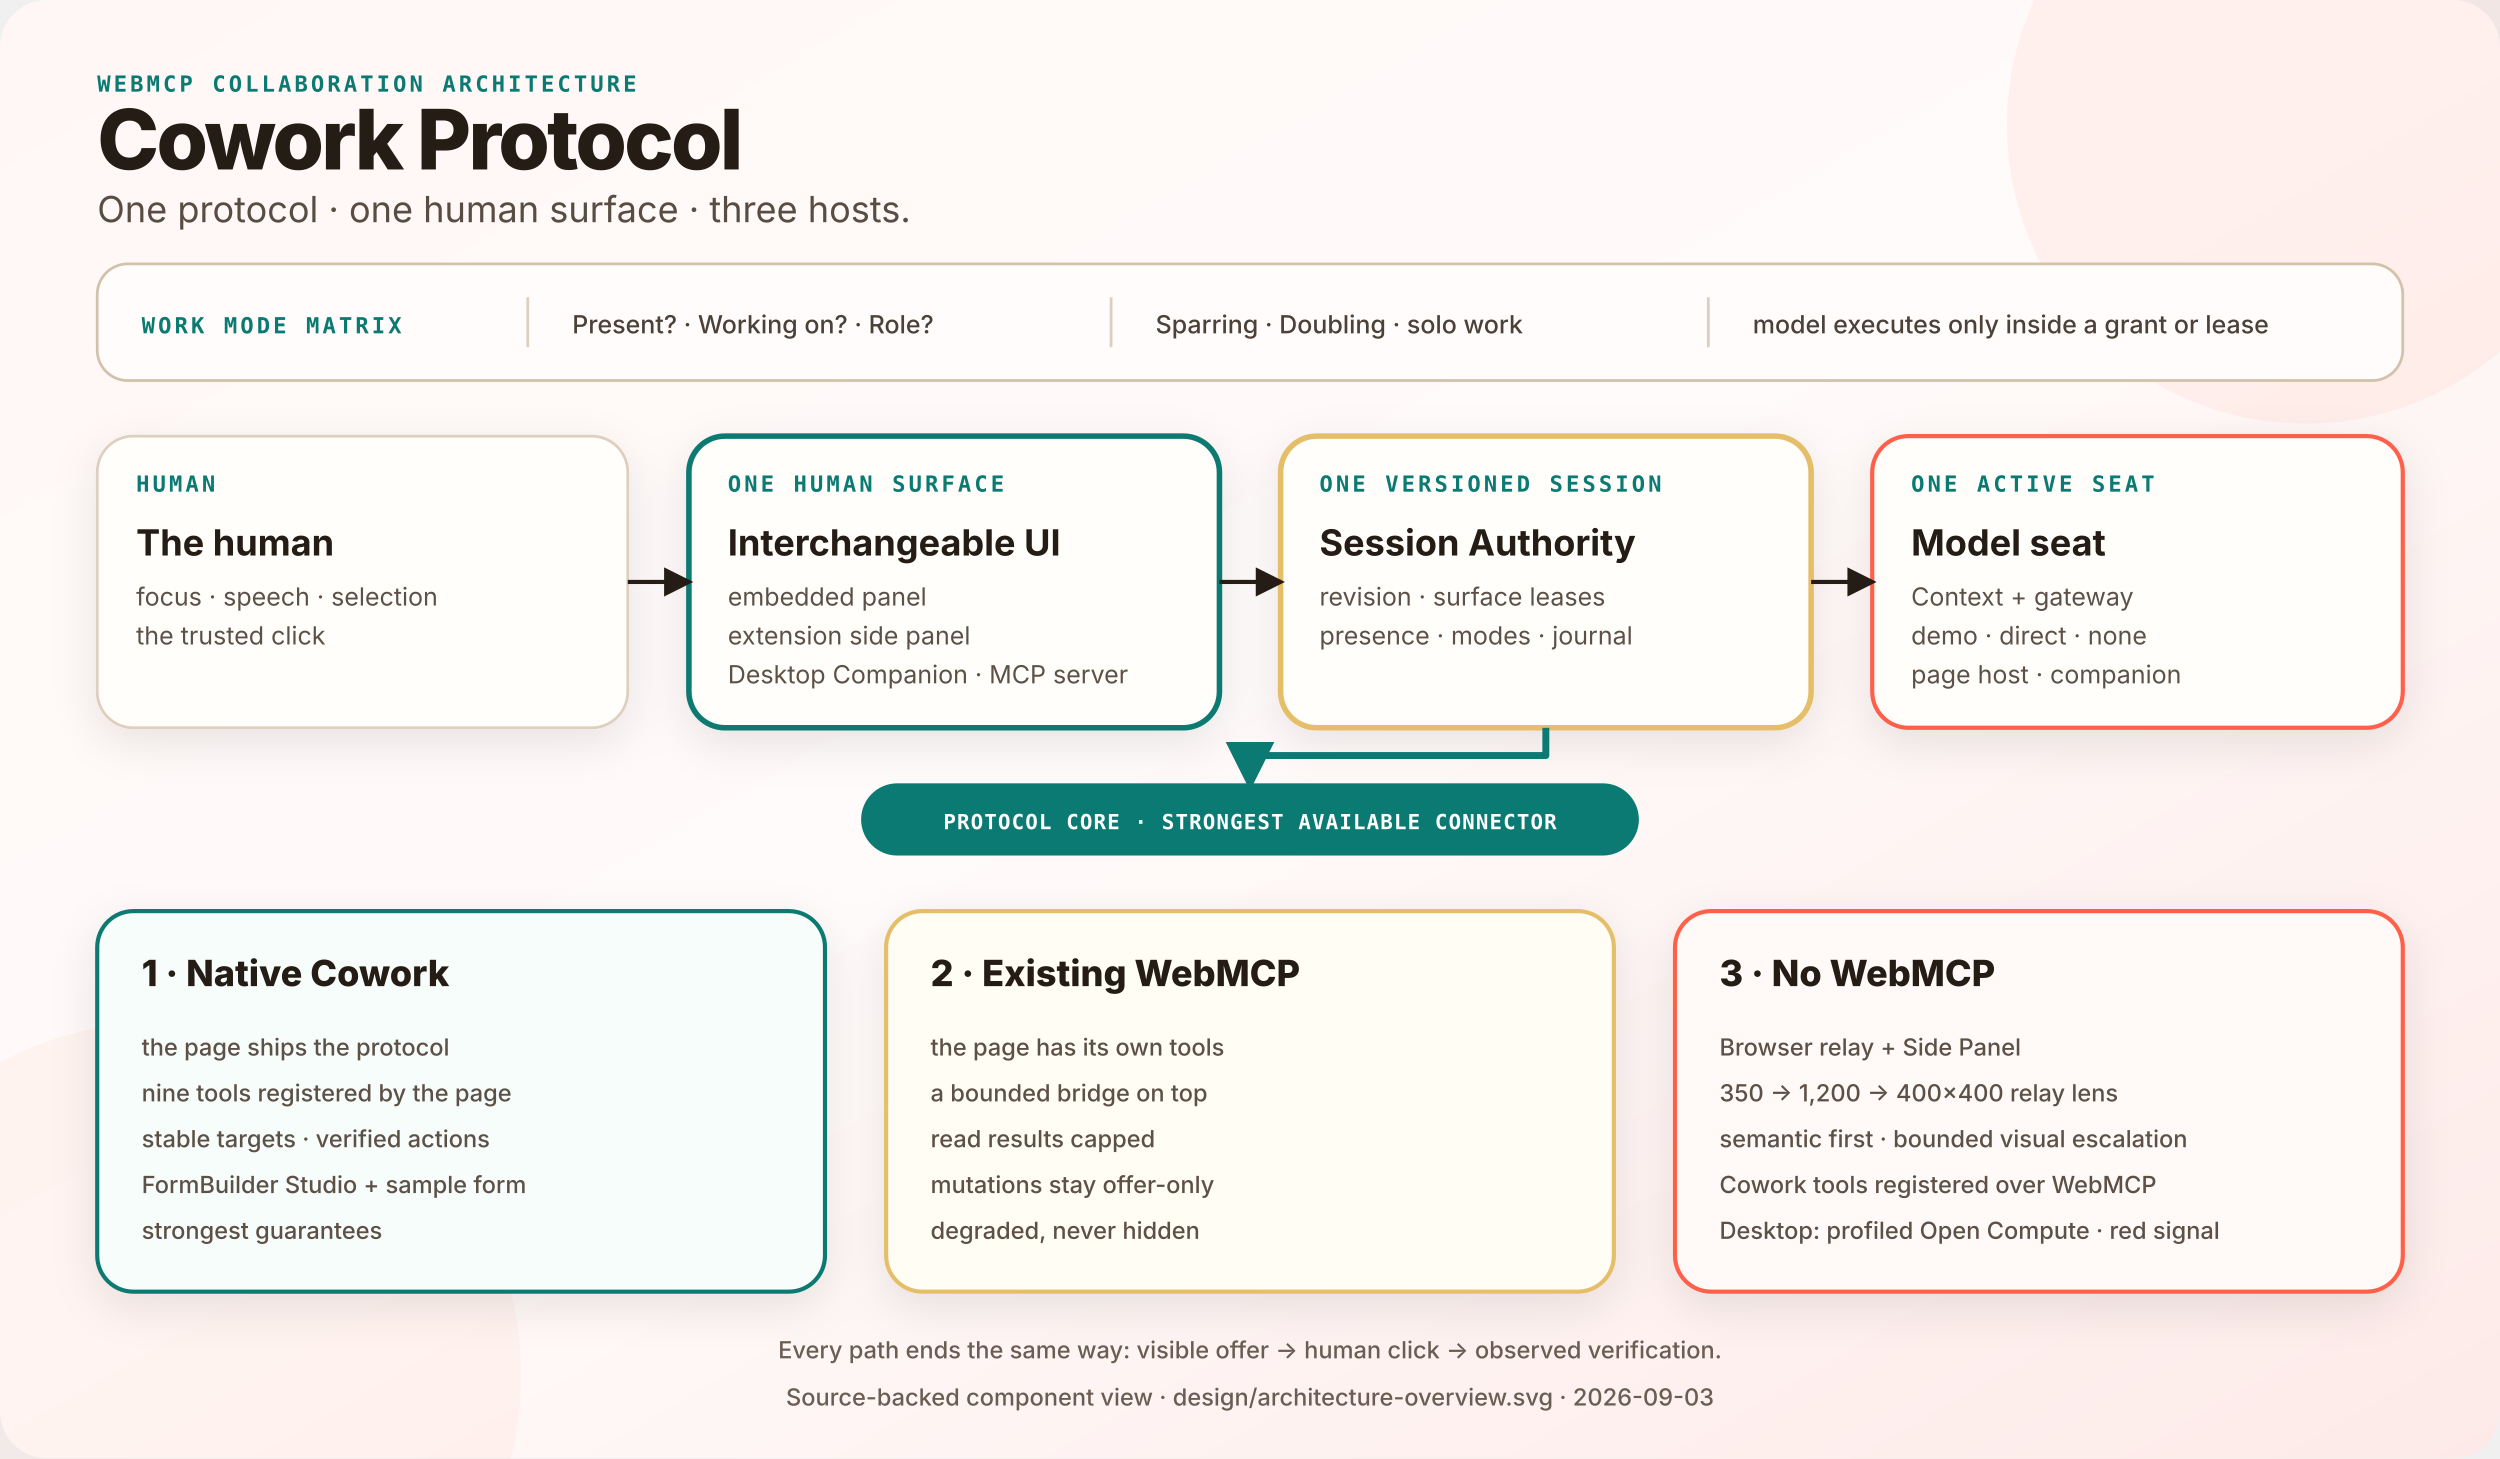
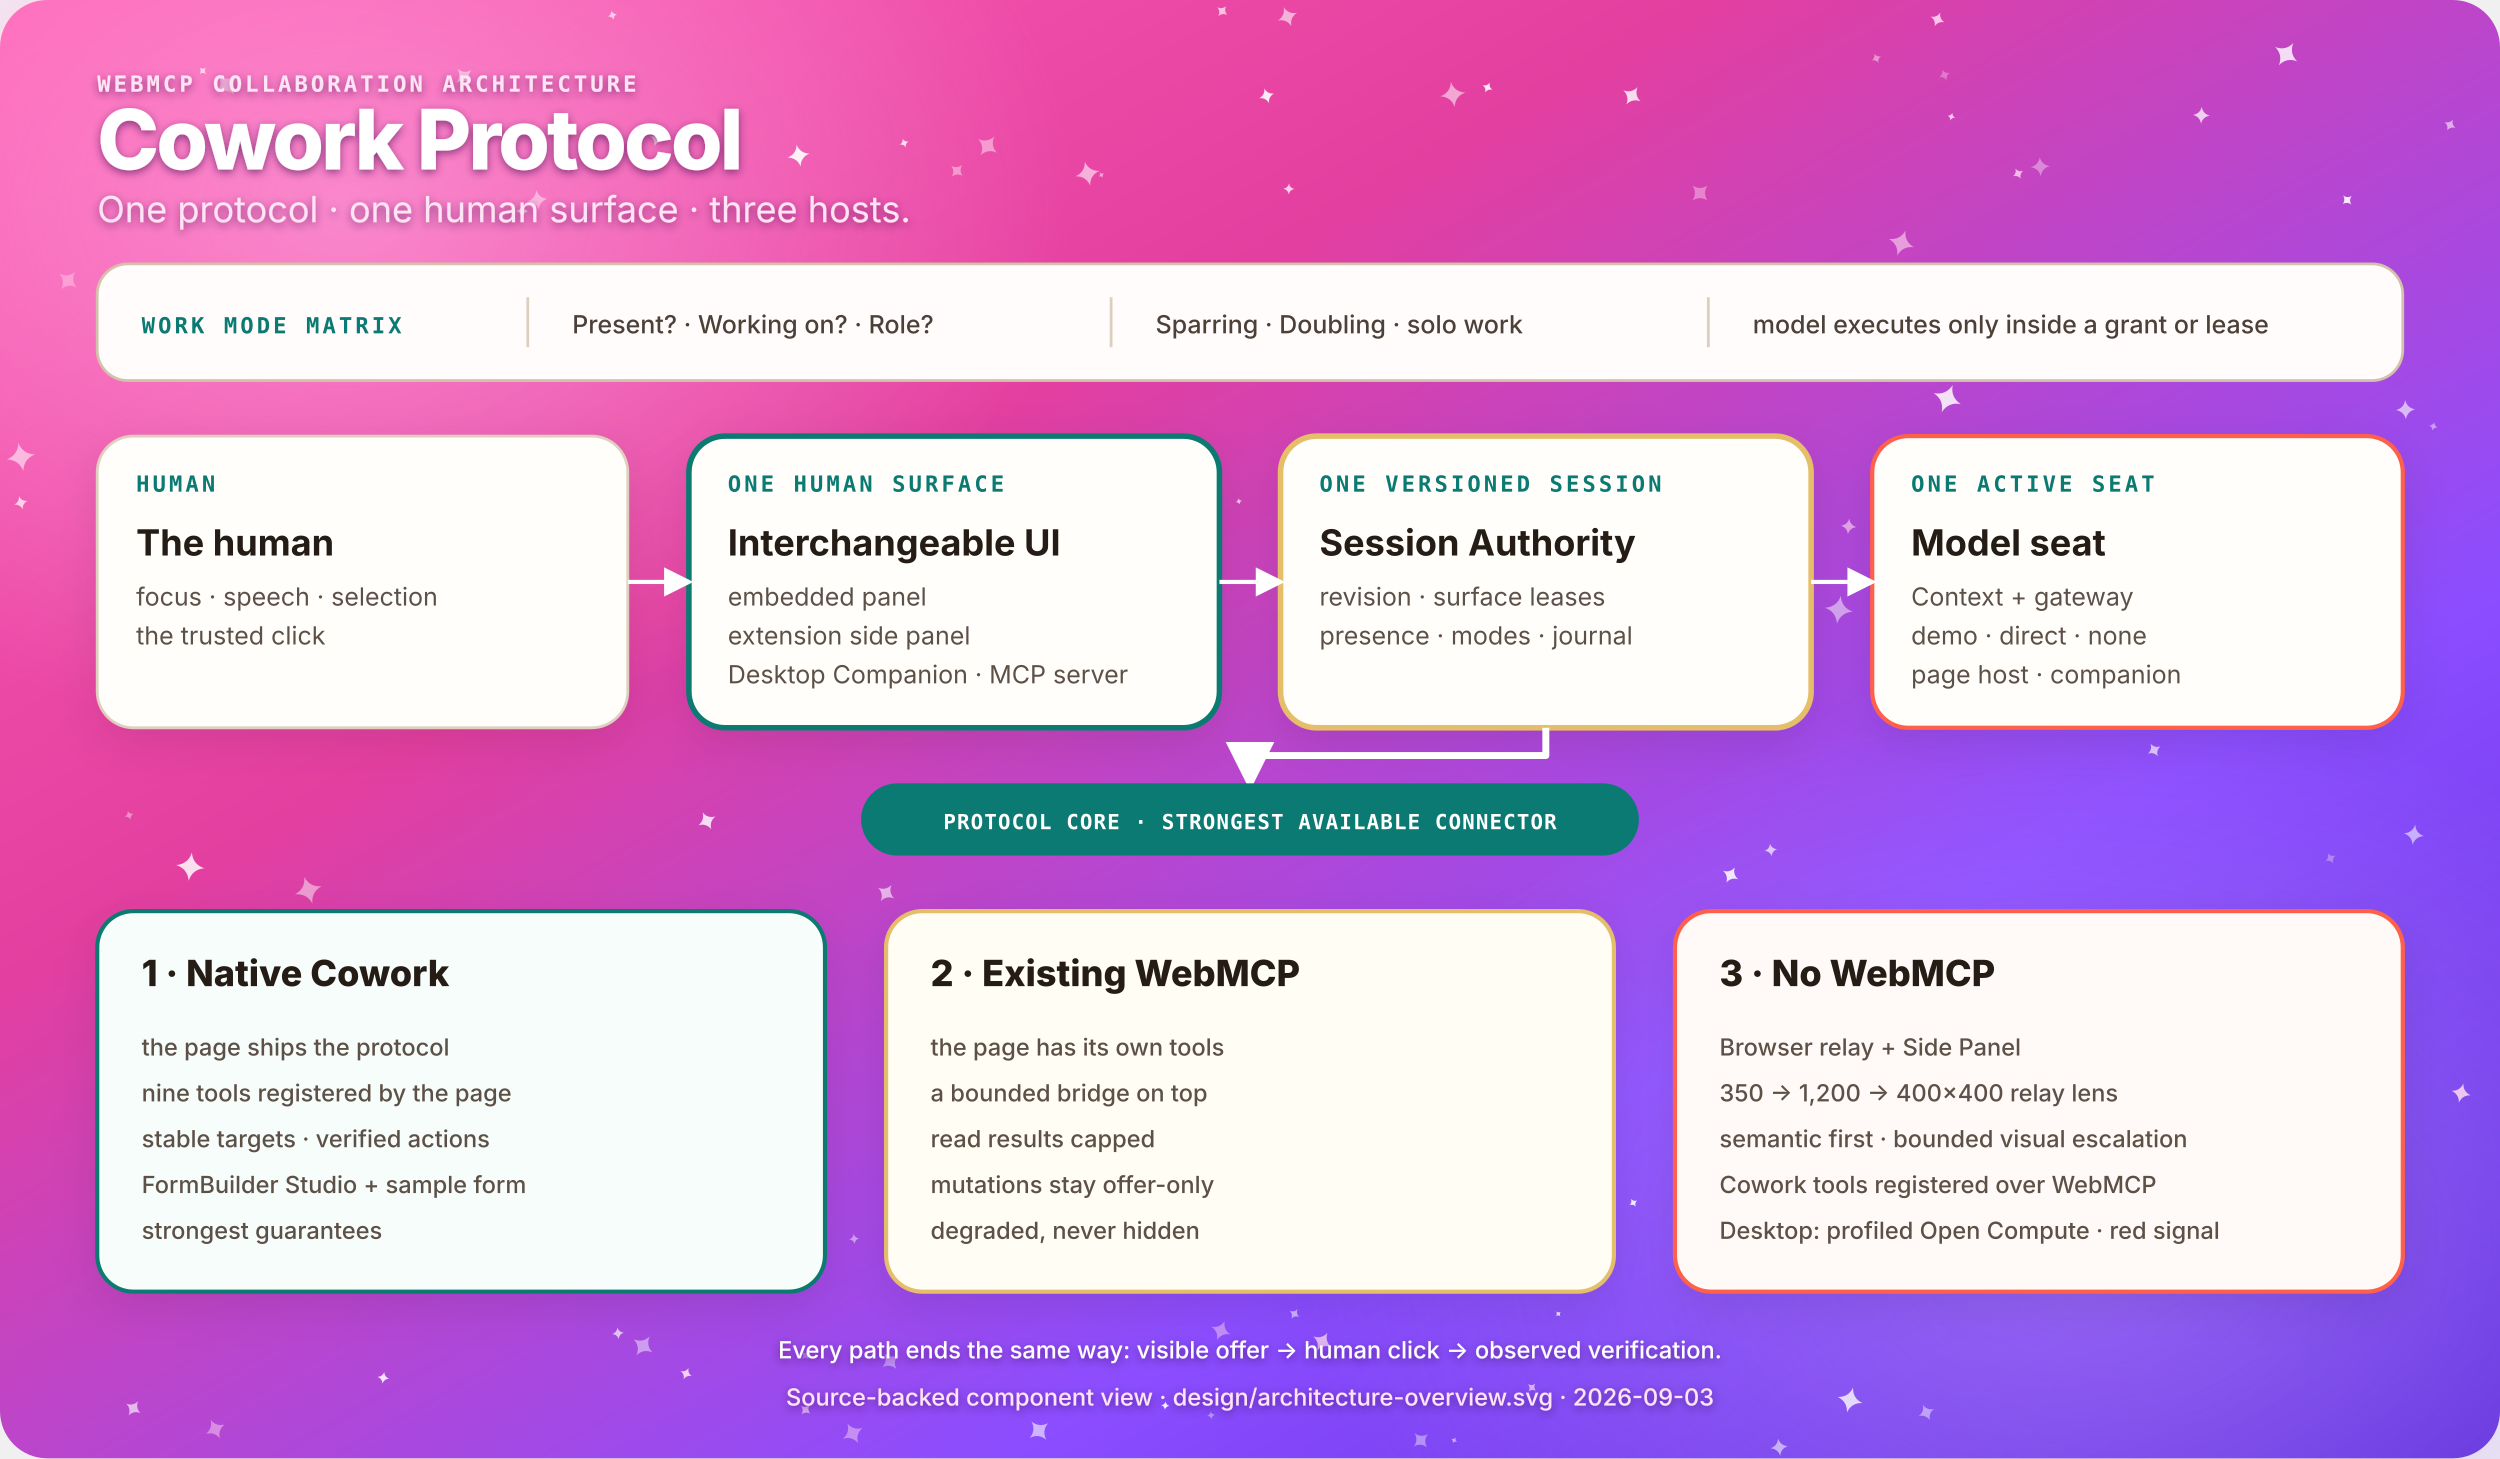
<svg xmlns="http://www.w3.org/2000/svg" width="1800" height="1050" viewBox="0 0 1800 1050" role="img" aria-labelledby="title description">
  <defs>
    <linearGradient id="background" x1="0" y1="0" x2="1" y2="1">
-       <stop offset="0" stop-color="#fff7f6" />
-       <stop offset="0.48" stop-color="#fffbfa" />
-       <stop offset="1" stop-color="#fdeae8" />
+       <stop offset="0" stop-color="#ff5fb4" />
+       <stop offset="0.34" stop-color="#e33fa0" />
+       <stop offset="0.7" stop-color="#8b4dff" />
+       <stop offset="1" stop-color="#5b2bd9" />
    </linearGradient>
+     <radialGradient id="glowA" cx="0.5" cy="0.5" r="0.5">
+       <stop offset="0" stop-color="#ffb3e6" stop-opacity="0.55" />
+       <stop offset="1" stop-color="#ffb3e6" stop-opacity="0" />
+     </radialGradient>
+     <radialGradient id="glowB" cx="0.5" cy="0.5" r="0.5">
+       <stop offset="0" stop-color="#b98cff" stop-opacity="0.5" />
+       <stop offset="1" stop-color="#b98cff" stop-opacity="0" />
+     </radialGradient>
+     <path id="sparkle" d="M0 -10 Q 1.7 -1.7 10 0 Q 1.7 1.7 0 10 Q -1.7 1.7 -10 0 Q -1.7 -1.7 0 -10 Z" />
    <filter id="shadow" x="-20%" y="-20%" width="140%" height="150%">
      <feDropShadow dx="0" dy="10" stdDeviation="16" flood-color="#241c15" flood-opacity="0.09" />
    </filter>
    <marker id="arrow-dark" viewBox="0 0 10 10" refX="8.5" refY="5" markerWidth="7" markerHeight="7" orient="auto-start-reverse">
-       <path d="M 0 0 L 10 5 L 0 10 z" fill="#241c15" />
+       <path d="M 0 0 L 10 5 L 0 10 z" fill="#ffffff" />
    </marker>
    <marker id="arrow-teal" viewBox="0 0 10 10" refX="8.5" refY="5" markerWidth="7" markerHeight="7" orient="auto-start-reverse">
-       <path d="M 0 0 L 10 5 L 0 10 z" fill="#0a7a72" />
+       <path d="M 0 0 L 10 5 L 0 10 z" fill="#ffffff" />
    </marker>
    <style>
      .title { font: 800 60px Inter, system-ui, -apple-system, "Segoe UI", sans-serif; fill: #241c15; letter-spacing: -2px; }
      .subtitle { font: 400 26px Inter, system-ui, -apple-system, "Segoe UI", sans-serif; fill: #584c43; }
      .eyebrow { font: 800 16px ui-monospace, "SFMono-Regular", Consolas, monospace; letter-spacing: 2.2px; fill: #0a7a72; }
      .card-title { font: 750 26px Inter, system-ui, -apple-system, "Segoe UI", sans-serif; fill: #241c15; }
      .card-copy { font: 400 18px Inter, system-ui, -apple-system, "Segoe UI", sans-serif; fill: #5d5047; }
      .path-title { font: 800 26px Inter, system-ui, -apple-system, "Segoe UI", sans-serif; fill: #241c15; }
      .path-copy { font: 500 17px Inter, system-ui, -apple-system, "Segoe UI", sans-serif; fill: #5d5047; }
      .mode-copy { font: 500 18px Inter, system-ui, -apple-system, "Segoe UI", sans-serif; fill: #4c4139; }
      .chip { font: 800 15px ui-monospace, "SFMono-Regular", Consolas, monospace; letter-spacing: 0.8px; }
      .footnote { font: 500 17px Inter, system-ui, -apple-system, "Segoe UI", sans-serif; fill: #6b5d53; }
+       .on-art { fill: #ffffff; filter: drop-shadow(0 2px 3px rgba(48, 6, 66, 0.55)); }
+       .on-art-soft { fill: #ffe4f5; filter: drop-shadow(0 2px 3px rgba(48, 6, 66, 0.55)); }
    </style>
  </defs>
  <rect width="1800" height="1050" rx="34" fill="url(#background)" />
-   <circle cx="1660" cy="90" r="215" fill="#ff8f7d" opacity="0.10" />
-   <circle cx="120" cy="990" r="255" fill="#ff604a" opacity="0.05" />
-   <text x="70" y="66" class="eyebrow">WEBMCP COLLABORATION ARCHITECTURE</text>
-   <text x="70" y="122" class="title">Cowork Protocol</text>
-   <text x="70" y="160" class="subtitle">One protocol · one human surface · three hosts.</text>
+   <ellipse cx="250" cy="150" rx="520" ry="380" fill="url(#glowA)" />
+   <ellipse cx="1500" cy="900" rx="560" ry="400" fill="url(#glowB)" />
+   <g id="glitter">
+     <use href="#sparkle" transform="translate(1402 287) rotate(22.1) scale(1.05)" fill="#ffffff" opacity="0.83" />
+     <use href="#sparkle" transform="translate(928 136) rotate(1.7) scale(0.4)" fill="#ffd9f0" opacity="0.92" />
+     <use href="#sparkle" transform="translate(494 989) rotate(23.7) scale(0.45)" fill="#ffd9f0" opacity="0.91" />
+     <use href="#sparkle" transform="translate(1246 630) rotate(29.1) scale(0.63)" fill="#ffffff" opacity="0.86" />
+     <use href="#sparkle" transform="translate(49 202) rotate(38.9) scale(0.8)" fill="#ffd9f0" opacity="0.43" />
+     <use href="#sparkle" transform="translate(1387 1017) rotate(65.4) scale(0.61)" fill="#ffffff" opacity="0.46" />
+     <use href="#sparkle" transform="translate(641 980) rotate(52.1) scale(0.72)" fill="#ffffff" opacity="0.39" />
+     <use href="#sparkle" transform="translate(1738 601) rotate(7.5) scale(0.73)" fill="#ffffff" opacity="0.56" />
+     <use href="#sparkle" transform="translate(615 892) rotate(84.1) scale(0.36)" fill="#ffffff" opacity="0.48" />
+     <use href="#sparkle" transform="translate(15 362) rotate(74.0) scale(0.5)" fill="#ffd9f0" opacity="0.92" />
+     <use href="#sparkle" transform="translate(1331 379) rotate(5.2) scale(0.57)" fill="#ffd9f0" opacity="0.64" />
+     <use href="#sparkle" transform="translate(638 643) rotate(33.6) scale(0.7)" fill="#ffffff" opacity="0.58" />
+     <use href="#sparkle" transform="translate(1224 139) rotate(45.1) scale(0.77)" fill="#ffd9f0" opacity="0.43" />
+     <use href="#sparkle" transform="translate(1646 39) rotate(33.1) scale(0.95)" fill="#ffffff" opacity="0.81" />
+     <use href="#sparkle" transform="translate(932 946) rotate(33.0) scale(0.41)" fill="#ffffff" opacity="0.55" />
+     <use href="#sparkle" transform="translate(1351 42) rotate(65.9) scale(0.36)" fill="#ffd9f0" opacity="0.54" />
+     <use href="#sparkle" transform="translate(880 8) rotate(37.9) scale(0.46)" fill="#ffffff" opacity="0.67" />
+     <use href="#sparkle" transform="translate(952 966) rotate(30.6) scale(0.75)" fill="#ffd9f0" opacity="0.75" />
+     <use href="#sparkle" transform="translate(1453 125) rotate(62.1) scale(0.42)" fill="#ffd9f0" opacity="0.79" />
+     <use href="#sparkle" transform="translate(839 1012) rotate(5.2) scale(0.3)" fill="#ffffff" opacity="0.93" />
+     <use href="#sparkle" transform="translate(783 125) rotate(77.3) scale(0.88)" fill="#ffffff" opacity="0.58" />
+     <use href="#sparkle" transform="translate(711 105) rotate(36.3) scale(0.84)" fill="#ffd9f0" opacity="0.55" />
+     <use href="#sparkle" transform="translate(1551 540) rotate(59.7) scale(0.53)" fill="#ffffff" opacity="0.68" />
+     <use href="#sparkle" transform="translate(1047 1037) rotate(26.2) scale(0.23)" fill="#ffffff" opacity="0.54" />
+     <use href="#sparkle" transform="translate(1585 83) rotate(2.5) scale(0.61)" fill="#ffffff" opacity="0.74" />
+     <use href="#sparkle" transform="translate(15 329) rotate(79.9) scale(1.03)" fill="#ffd9f0" opacity="0.73" />
+     <use href="#sparkle" transform="translate(137 624) rotate(6.5) scale(1.02)" fill="#ffffff" opacity="0.83" />
+     <use href="#sparkle" transform="translate(651 103) rotate(69.7) scale(0.33)" fill="#ffffff" opacity="0.83" />
+     <use href="#sparkle" transform="translate(912 69) rotate(72.3) scale(0.56)" fill="#ffffff" opacity="0.89" />
+     <use href="#sparkle" transform="translate(1369 175) rotate(18.3) scale(0.95)" fill="#ffd9f0" opacity="0.6" />
+     <use href="#sparkle" transform="translate(1122 946) rotate(48.7) scale(0.23)" fill="#ffffff" opacity="0.84" />
+     <use href="#sparkle" transform="translate(1395 14) rotate(22.3) scale(0.54)" fill="#ffd9f0" opacity="0.87" />
+     <use href="#sparkle" transform="translate(387 144) rotate(82.9) scale(0.72)" fill="#ffd9f0" opacity="0.61" />
+     <use href="#sparkle" transform="translate(334 55) rotate(49.8) scale(0.7)" fill="#ffffff" opacity="0.54" />
+     <use href="#sparkle" transform="translate(1071 63) rotate(25.2) scale(0.39)" fill="#ffffff" opacity="0.88" />
+     <use href="#sparkle" transform="translate(911 543) rotate(17.5) scale(0.31)" fill="#ffffff" opacity="0.88" />
+     <use href="#sparkle" transform="translate(1732 295) rotate(87.9) scale(0.7)" fill="#ffffff" opacity="0.61" />
+     <use href="#sparkle" transform="translate(1752 307) rotate(12.9) scale(0.31)" fill="#ffffff" opacity="0.47" />
+     <use href="#sparkle" transform="translate(580 976) rotate(48.0) scale(0.35)" fill="#ffffff" opacity="0.35" />
+     <use href="#sparkle" transform="translate(473 100) rotate(19.4) scale(0.54)" fill="#ffffff" opacity="0.68" />
+     <use href="#sparkle" transform="translate(614 1032) rotate(61.1) scale(0.81)" fill="#ffd9f0" opacity="0.47" />
+     <use href="#sparkle" transform="translate(748 1030) rotate(51.0) scale(0.85)" fill="#ffffff" opacity="0.58" />
+     <use href="#sparkle" transform="translate(509 591) rotate(62.5) scale(0.69)" fill="#ffffff" opacity="0.81" />
+     <use href="#sparkle" transform="translate(1469 120) rotate(86.7) scale(0.69)" fill="#ffffff" opacity="0.37" />
+     <use href="#sparkle" transform="translate(1103 999) rotate(40.4) scale(0.37)" fill="#ffd9f0" opacity="0.71" />
+     <use href="#sparkle" transform="translate(96 1014) rotate(33.5) scale(0.62)" fill="#ffffff" opacity="0.62" />
+     <use href="#sparkle" transform="translate(793 126) rotate(58.5) scale(0.22)" fill="#ffd9f0" opacity="0.65" />
+     <use href="#sparkle" transform="translate(1678 618) rotate(60.9) scale(0.42)" fill="#ffd9f0" opacity="0.38" />
+     <use href="#sparkle" transform="translate(155 1029) rotate(63.4) scale(0.76)" fill="#ffd9f0" opacity="0.47" />
+     <use href="#sparkle" transform="translate(1764 90) rotate(28.3) scale(0.45)" fill="#ffffff" opacity="0.57" />
+     <use href="#sparkle" transform="translate(1023 1037) rotate(48.7) scale(0.68)" fill="#ffffff" opacity="0.4" />
+     <use href="#sparkle" transform="translate(276 992) rotate(8.7) scale(0.43)" fill="#ffffff" opacity="0.85" />
+     <use href="#sparkle" transform="translate(441 11) rotate(74.6) scale(0.34)" fill="#ffffff" opacity="0.66" />
+     <use href="#sparkle" transform="translate(1772 787) rotate(13.2) scale(0.71)" fill="#ffd9f0" opacity="0.86" />
+     <use href="#sparkle" transform="translate(376 152) rotate(1.1) scale(0.46)" fill="#ffffff" opacity="0.7" />
+     <use href="#sparkle" transform="translate(1324 439) rotate(8.0) scale(1.01)" fill="#ffffff" opacity="0.5" />
+     <use href="#sparkle" transform="translate(927 12) rotate(68.0) scale(0.74)" fill="#ffffff" opacity="0.58" />
+     <use href="#sparkle" transform="translate(1332 1008) rotate(13.8) scale(0.92)" fill="#ffffff" opacity="0.78" />
+     <use href="#sparkle" transform="translate(1275 612) rotate(82.3) scale(0.46)" fill="#ffffff" opacity="0.67" />
+     <use href="#sparkle" transform="translate(892 361) rotate(76.6) scale(0.23)" fill="#ffd9f0" opacity="0.89" />
+     <use href="#sparkle" transform="translate(163 61) rotate(51.7) scale(0.92)" fill="#ffffff" opacity="0.45" />
+     <use href="#sparkle" transform="translate(1690 144) rotate(47.7) scale(0.44)" fill="#ffffff" opacity="0.89" />
+     <use href="#sparkle" transform="translate(1176 866) rotate(57.9) scale(0.32)" fill="#ffffff" opacity="0.9" />
+     <use href="#sparkle" transform="translate(1400 54) rotate(67.5) scale(0.42)" fill="#ffd9f0" opacity="0.36" />
+     <use href="#sparkle" transform="translate(872 1019) rotate(81.0) scale(0.28)" fill="#ffffff" opacity="0.42" />
+     <use href="#sparkle" transform="translate(575 112) rotate(79.6) scale(0.8)" fill="#ffffff" opacity="0.91" />
+     <use href="#sparkle" transform="translate(146 51) rotate(44.7) scale(0.32)" fill="#ffd9f0" opacity="0.92" />
+     <use href="#sparkle" transform="translate(1405 84) rotate(14.9) scale(0.28)" fill="#ffd9f0" opacity="0.95" />
+     <use href="#sparkle" transform="translate(463 969) rotate(35.0) scale(0.83)" fill="#ffffff" opacity="0.46" />
+     <use href="#sparkle" transform="translate(580 1015) rotate(40.2) scale(0.44)" fill="#ffd9f0" opacity="0.69" />
+     <use href="#sparkle" transform="translate(93 587) rotate(71.7) scale(0.33)" fill="#ffffff" opacity="0.4" />
+     <use href="#sparkle" transform="translate(1046 68) rotate(81.3) scale(0.91)" fill="#ffffff" opacity="0.53" />
+     <use href="#sparkle" transform="translate(689 123) rotate(41.6) scale(0.56)" fill="#ffffff" opacity="0.42" />
+     <use href="#sparkle" transform="translate(445 960) rotate(83.2) scale(0.43)" fill="#ffffff" opacity="0.67" />
+     <use href="#sparkle" transform="translate(1175 69) rotate(32.7) scale(0.74)" fill="#ffffff" opacity="0.81" />
+     <use href="#sparkle" transform="translate(879 958) rotate(22.0) scale(0.74)" fill="#ffd9f0" opacity="0.47" />
+     <use href="#sparkle" transform="translate(1281 1042) rotate(83.0) scale(0.63)" fill="#ffffff" opacity="0.55" />
+     <use href="#sparkle" transform="translate(222 641) rotate(73.1) scale(1.0)" fill="#ffffff" opacity="0.48" />
+   </g>
+   <text x="70" y="66" class="eyebrow on-art-soft">WEBMCP COLLABORATION ARCHITECTURE</text>
+   <text x="70" y="122" class="title on-art">Cowork Protocol</text>
+   <text x="70" y="160" class="subtitle on-art-soft">One protocol · one human surface · three hosts.</text>
  <rect x="70" y="190" width="1660" height="84" rx="22" fill="#fffcfb" stroke="#d3c2ab" stroke-width="2" />
  <text x="102" y="240" class="eyebrow">WORK MODE MATRIX</text>
  <path d="M380 214 V250" stroke="#ddcfbf" stroke-width="2" />
  <text x="412" y="240" class="mode-copy">Present? · Working on? · Role?</text>
  <path d="M800 214 V250" stroke="#ddcfbf" stroke-width="2" />
  <text x="832" y="240" class="mode-copy">Sparring · Doubling · solo work</text>
  <path d="M1230 214 V250" stroke="#ddcfbf" stroke-width="2" />
  <text x="1262" y="240" class="mode-copy">model executes only inside a grant or lease</text>
  <g filter="url(#shadow)">
    <rect x="70" y="314" width="382" height="210" rx="26" fill="#fffefb" stroke="#decfbf" stroke-width="2" />
    <rect x="496" y="314" width="382" height="210" rx="26" fill="#fffefb" stroke="#0a7a72" stroke-width="4" />
    <rect x="922" y="314" width="382" height="210" rx="26" fill="#fffefb" stroke="#e5be6b" stroke-width="4" />
    <rect x="1348" y="314" width="382" height="210" rx="26" fill="#fffefb" stroke="#ff604a" stroke-width="3" />
  </g>
  <text x="98" y="354" class="eyebrow">HUMAN</text>
  <text x="98" y="400" class="card-title">The human</text>
  <text x="98" y="436" class="card-copy">focus · speech · selection</text>
  <text x="98" y="464" class="card-copy">the trusted click</text>
  <text x="524" y="354" class="eyebrow">ONE HUMAN SURFACE</text>
  <text x="524" y="400" class="card-title">Interchangeable UI</text>
  <text x="524" y="436" class="card-copy">embedded panel</text>
  <text x="524" y="464" class="card-copy">extension side panel</text>
  <text x="524" y="492" class="card-copy">Desktop Companion · MCP server</text>
  <text x="950" y="354" class="eyebrow">ONE VERSIONED SESSION</text>
  <text x="950" y="400" class="card-title">Session Authority</text>
  <text x="950" y="436" class="card-copy">revision · surface leases</text>
  <text x="950" y="464" class="card-copy">presence · modes · journal</text>
  <text x="1376" y="354" class="eyebrow">ONE ACTIVE SEAT</text>
  <text x="1376" y="400" class="card-title">Model seat</text>
  <text x="1376" y="436" class="card-copy">Context + gateway</text>
  <text x="1376" y="464" class="card-copy">demo · direct · none</text>
  <text x="1376" y="492" class="card-copy">page host · companion</text>
-   <path d="M452 419 H496" stroke="#241c15" stroke-width="3" marker-end="url(#arrow-dark)" />
-   <path d="M878 419 H922" stroke="#241c15" stroke-width="3" marker-end="url(#arrow-dark)" />
-   <path d="M1304 419 H1348" stroke="#241c15" stroke-width="3" marker-end="url(#arrow-dark)" />
-   <path d="M1113 524 V544 H900 V564" fill="none" stroke="#0a7a72" stroke-width="5" stroke-linejoin="round" marker-end="url(#arrow-teal)" />
+   <path d="M452 419 H496" stroke="#ffffff" stroke-width="3" marker-end="url(#arrow-dark)" />
+   <path d="M878 419 H922" stroke="#ffffff" stroke-width="3" marker-end="url(#arrow-dark)" />
+   <path d="M1304 419 H1348" stroke="#ffffff" stroke-width="3" marker-end="url(#arrow-dark)" />
+   <path d="M1113 524 V544 H900 V564" fill="none" stroke="#ffffff" stroke-width="5" stroke-linejoin="round" marker-end="url(#arrow-teal)" />
  <rect x="620" y="564" width="560" height="52" rx="26" fill="#0a7a72" />
  <text x="900" y="597" text-anchor="middle" class="chip" fill="#ffffff">PROTOCOL CORE · STRONGEST AVAILABLE CONNECTOR</text>
  <g filter="url(#shadow)">
    <rect x="70" y="656" width="524" height="274" rx="26" fill="#f6fdfb" stroke="#0a7a72" stroke-width="3" />
    <rect x="638" y="656" width="524" height="274" rx="26" fill="#fffdf4" stroke="#e5be6b" stroke-width="3" />
    <rect x="1206" y="656" width="524" height="274" rx="26" fill="#fffaf8" stroke="#ff604a" stroke-width="3" />
  </g>
  <text x="102" y="710" class="path-title">1 · Native Cowork</text>
  <text x="102" y="760" class="path-copy">the page ships the protocol</text>
  <text x="102" y="793" class="path-copy">nine tools registered by the page</text>
  <text x="102" y="826" class="path-copy">stable targets · verified actions</text>
  <text x="102" y="859" class="path-copy">FormBuilder Studio + sample form</text>
  <text x="102" y="892" class="path-copy">strongest guarantees</text>
  <text x="670" y="710" class="path-title">2 · Existing WebMCP</text>
  <text x="670" y="760" class="path-copy">the page has its own tools</text>
  <text x="670" y="793" class="path-copy">a bounded bridge on top</text>
  <text x="670" y="826" class="path-copy">read results capped</text>
  <text x="670" y="859" class="path-copy">mutations stay offer-only</text>
  <text x="670" y="892" class="path-copy">degraded, never hidden</text>
  <text x="1238" y="710" class="path-title">3 · No WebMCP</text>
  <text x="1238" y="760" class="path-copy">Browser relay + Side Panel</text>
  <text x="1238" y="793" class="path-copy">350 → 1,200 → 400×400 relay lens</text>
  <text x="1238" y="826" class="path-copy">semantic first · bounded visual escalation</text>
  <text x="1238" y="859" class="path-copy">Cowork tools registered over WebMCP</text>
  <text x="1238" y="892" class="path-copy">Desktop: profiled Open Compute · red signal</text>
-   <text x="900" y="978" text-anchor="middle" class="footnote">Every path ends the same way: visible offer → human click → observed verification.</text>
-   <text x="900" y="1012" text-anchor="middle" class="footnote">Source-backed component view · design/architecture-overview.svg · 2026-09-03</text>
+   <text x="900" y="978" text-anchor="middle" class="footnote on-art">Every path ends the same way: visible offer → human click → observed verification.</text>
+   <text x="900" y="1012" text-anchor="middle" class="footnote on-art-soft">Source-backed component view · design/architecture-overview.svg · 2026-09-03</text>
</svg>
